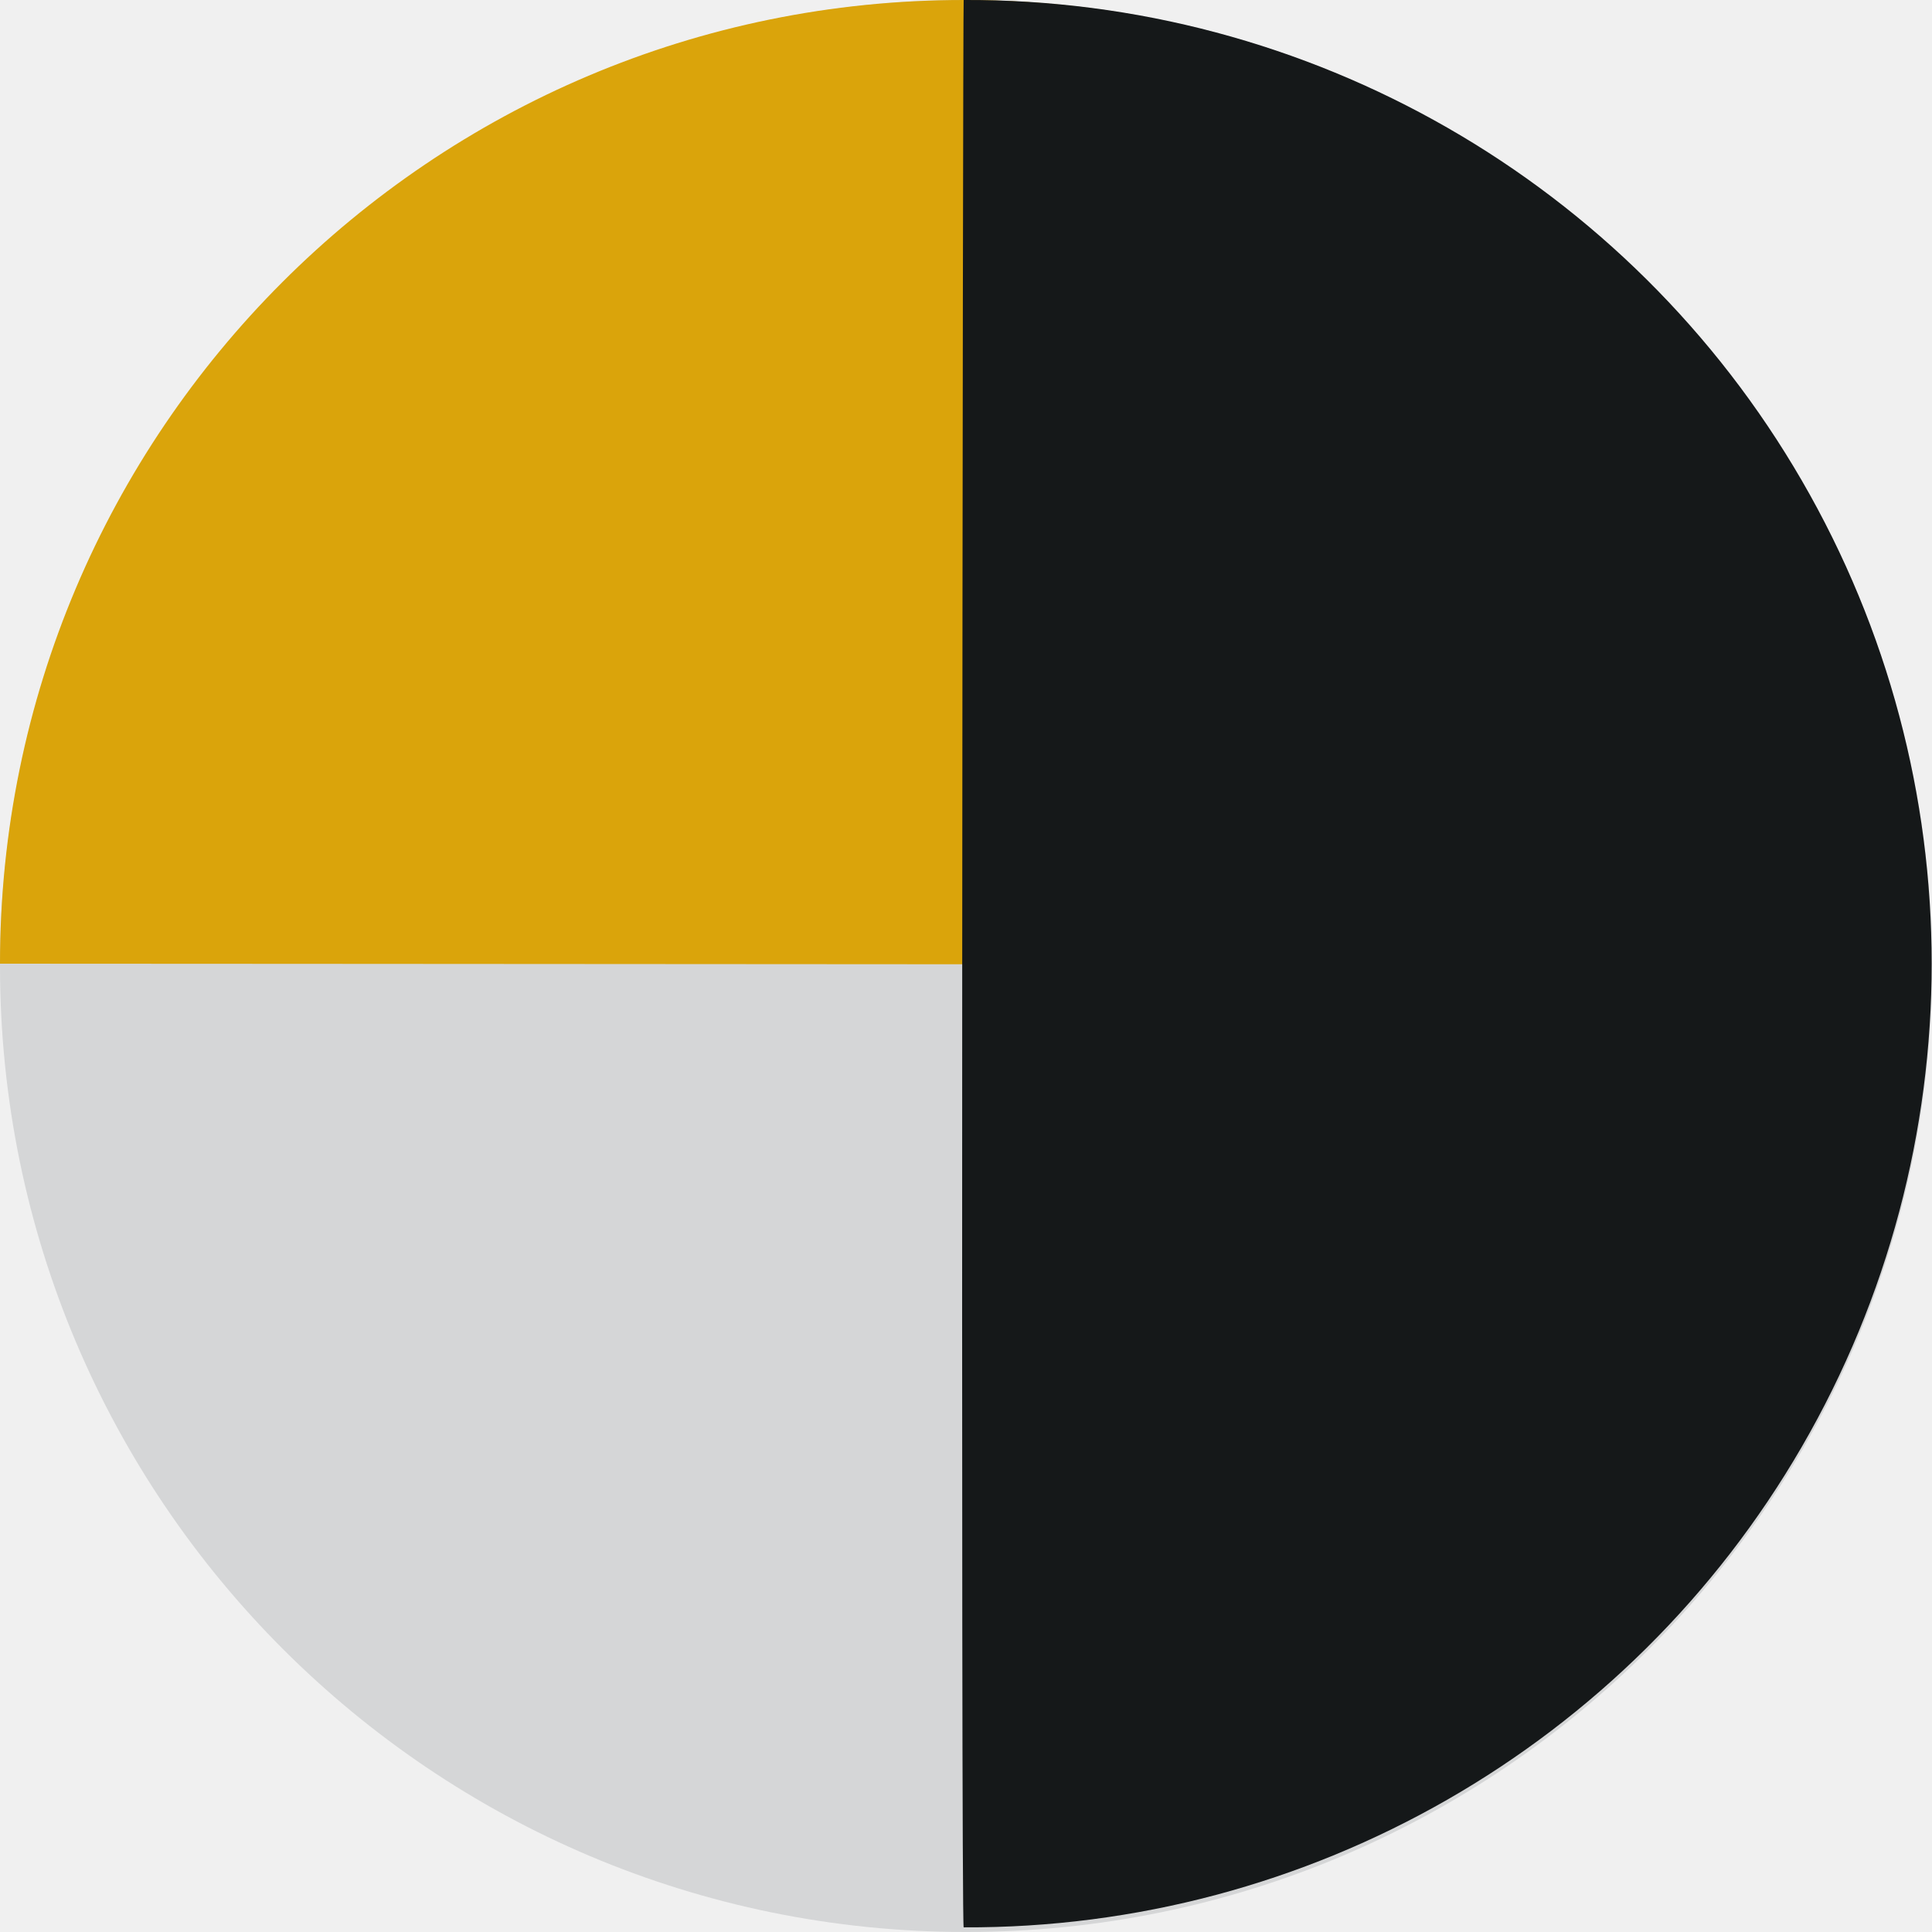
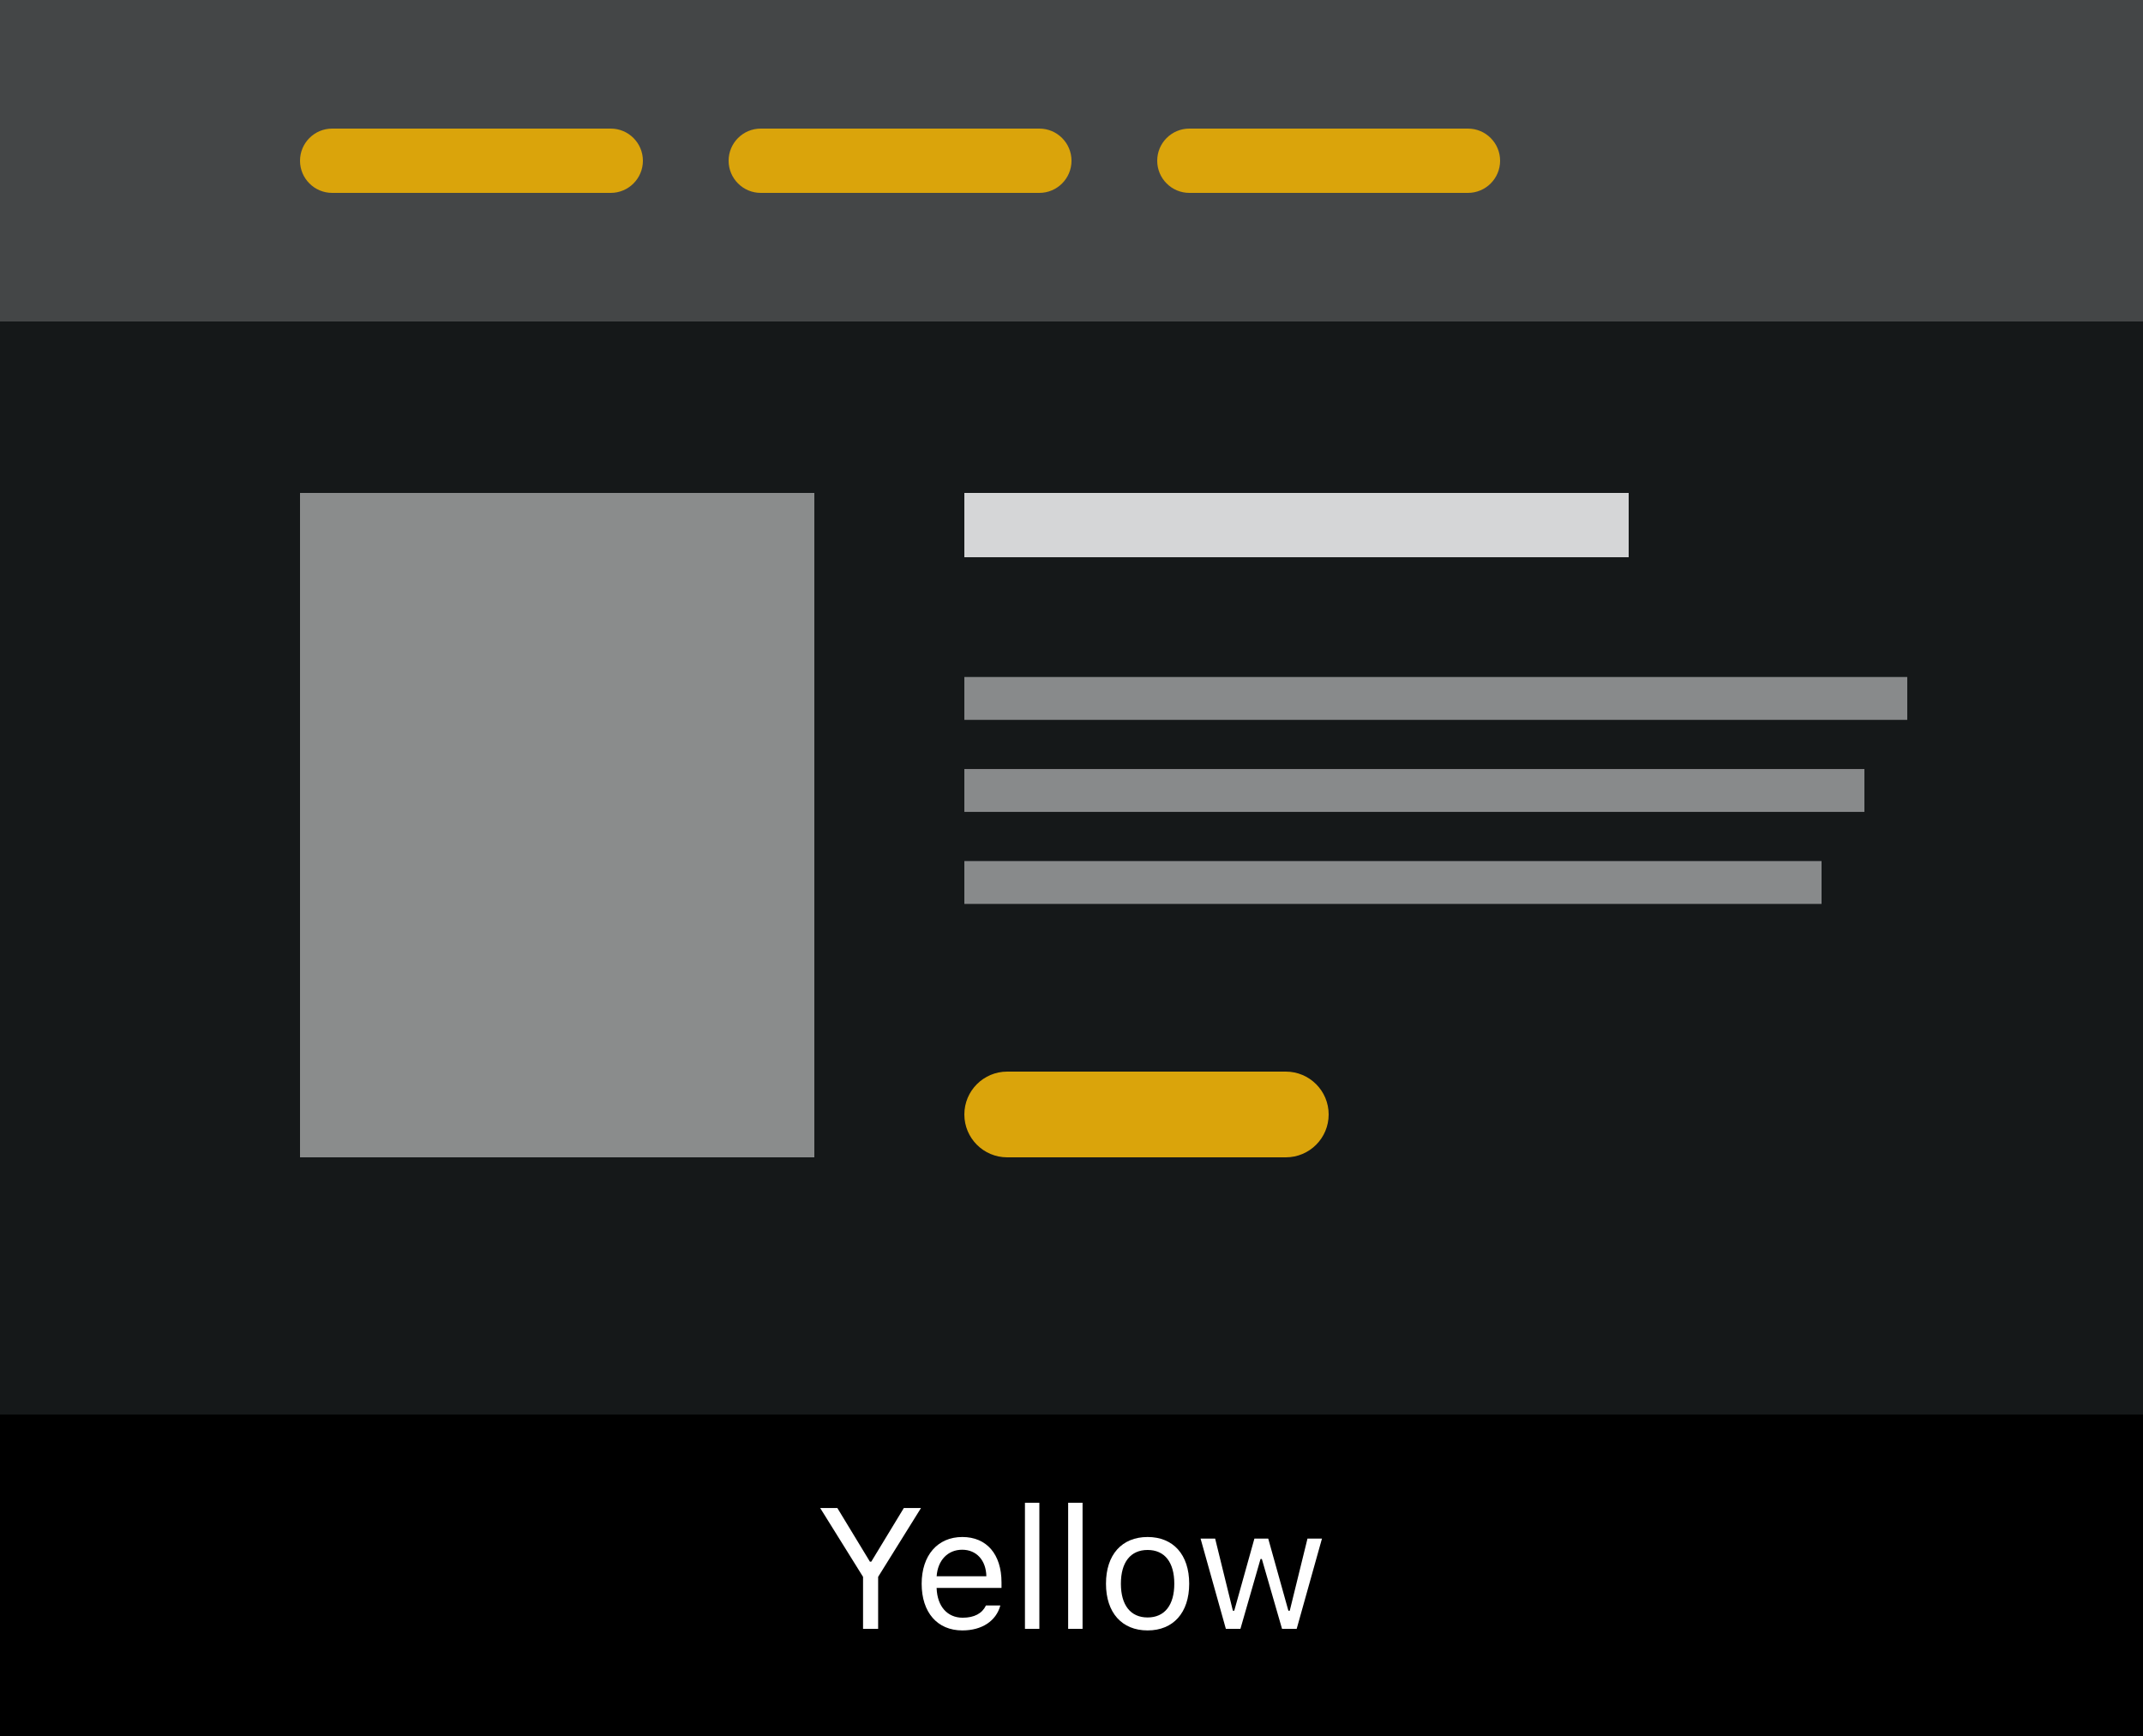
- <svg xmlns="http://www.w3.org/2000/svg" width="100" height="100" viewBox="0 0 100 100">
-   <g id="Group_1296" data-name="Group 1296" transform="translate(-1306 -5508)">
-     <path id="Ellipse_10" data-name="Ellipse 10" d="M50,0A50,50,0,1,1,0,50,50,50,0,0,1,50,0Z" transform="translate(1306 5508)" fill="#d5d6d7" />
-     <path id="Path_1302" data-name="Path 1302" d="M49.879,0a49.879,49.879,0,0,1,49.88,49.88c-.129.091-99.7-.011-99.759,0A49.879,49.879,0,0,1,49.879,0Z" transform="translate(1306 5508)" fill="#daa40b" />
-     <path id="Path_1303" data-name="Path 1303" d="M38.518,0a49.88,49.88,0,1,1,0,99.759C38.366,99.346,38.471.1,38.518,0Z" transform="translate(1317.361 5508)" fill="#151819" />
-   </g>
+ <svg xmlns="http://www.w3.org/2000/svg" width="100" height="81" viewBox="0 0 100 81" fill="none">
+   <path d="M0 0H100V81H0V0Z" fill="#151819" />
+   <path opacity="0.2" d="M0 0H100V15H0V0Z" fill="white" />
+   <path d="M0 66H100V81H0V66Z" fill="black" />
+   <path d="M14 7.5C14 6.672 14.672 6 15.5 6H28.5C29.328 6 30 6.672 30 7.5C30 8.328 29.328 9 28.5 9H15.5C14.672 9 14 8.328 14 7.5Z" fill="#DAA40B" />
+   <path d="M45 23H76V26H45V23Z" fill="#D5D6D7" />
+   <path d="M45 52C45 50.895 45.895 50 47 50H60C61.105 50 62 50.895 62 52C62 53.105 61.105 54 60 54H47C45.895 54 45 53.105 45 52Z" fill="#DAA40B" />
+   <path opacity="0.6" d="M45 31.588H89V33.588H45V31.588Z" fill="#D5D6D7" />
+   <path opacity="0.6" d="M45 35.882H87V37.882H45V35.882Z" fill="#D5D6D7" />
+   <path opacity="0.6" d="M45 40.176H85V42.176H45V40.176Z" fill="#D5D6D7" />
+   <path opacity="0.5" d="M14 23H38V54H14V23Z" fill="white" />
+   <path d="M34 7.5C34 6.672 34.672 6 35.5 6H48.5C49.328 6 50 6.672 50 7.5C50 8.328 49.328 9 48.5 9H35.5C34.672 9 34 8.328 34 7.5Z" fill="#DAA40B" />
+   <path d="M54 7.5C54 6.672 54.672 6 55.5 6H68.5C69.328 6 70 6.672 70 7.5C70 8.328 69.328 9 68.5 9H55.5C54.672 9 54 8.328 54 7.5Z" fill="#DAA40B" />
+   <path d="M40.977 76V73.574L42.977 70.363H42.176L40.656 72.867H40.594L39.074 70.363H38.273L40.273 73.574V76H40.977Z" fill="white" />
+   <path d="M46.008 74.91C45.832 75.281 45.465 75.481 44.922 75.481C44.207 75.481 43.742 74.953 43.707 74.121V74.09H46.734V73.832C46.734 72.523 46.043 71.715 44.906 71.715C43.75 71.715 43.008 72.574 43.008 73.898C43.008 75.231 43.738 76.074 44.906 76.074C45.828 76.074 46.484 75.629 46.68 74.91H46.008ZM44.898 72.309C45.566 72.309 46.012 72.801 46.027 73.547H43.707C43.758 72.801 44.227 72.309 44.898 72.309Z" fill="white" />
+   <path d="M47.828 76H48.5V70.117H47.828V76Z" fill="white" />
+   <path d="M49.844 76H50.516V70.117H49.844V76Z" fill="white" />
+   <path d="M53.551 76.074C54.75 76.074 55.492 75.246 55.492 73.894C55.492 72.539 54.75 71.715 53.551 71.715C52.352 71.715 51.609 72.539 51.609 73.894C51.609 75.246 52.352 76.074 53.551 76.074ZM53.551 75.469C52.754 75.469 52.305 74.891 52.305 73.894C52.305 72.894 52.754 72.32 53.551 72.32C54.348 72.32 54.797 72.894 54.797 73.894C54.797 74.891 54.348 75.469 53.551 75.469Z" fill="white" />
+   <path d="M61.688 71.789H61.012L60.184 75.156H60.121L59.18 71.789H58.535L57.594 75.156H57.531L56.703 71.789H56.023L57.203 76H57.883L58.82 72.742H58.883L59.824 76H60.508L61.688 71.789Z" fill="white" />
</svg>
